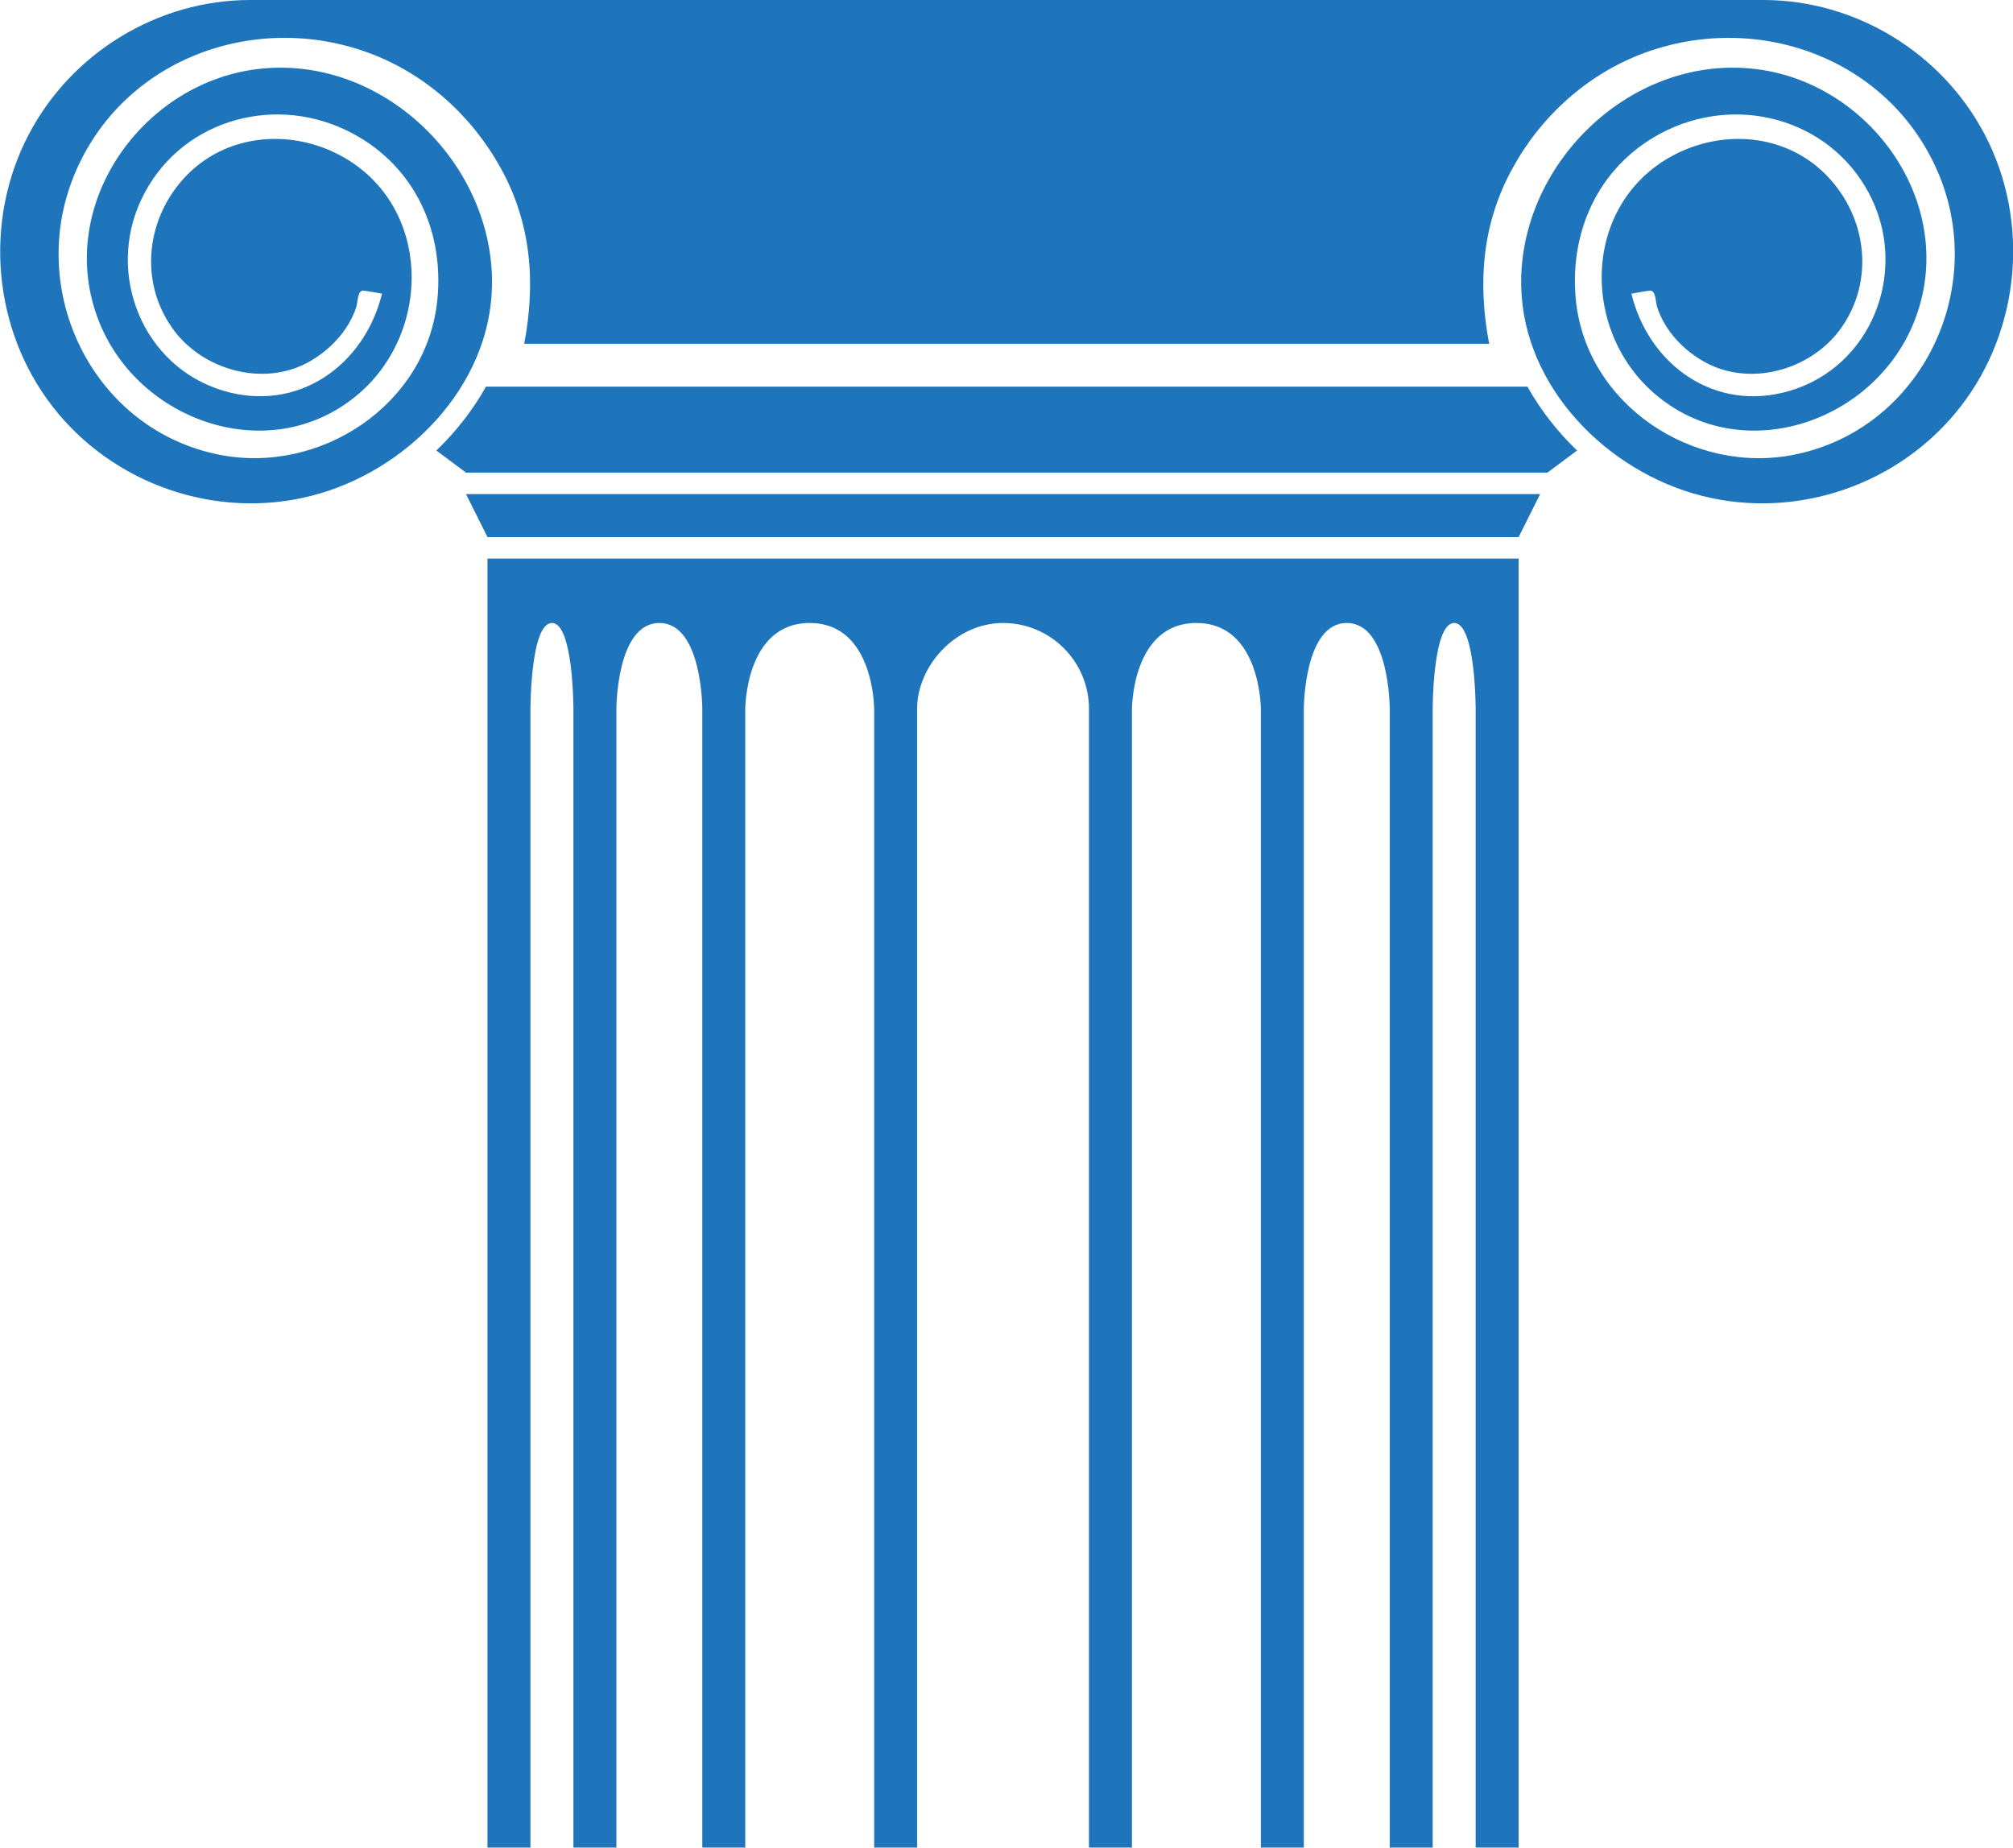
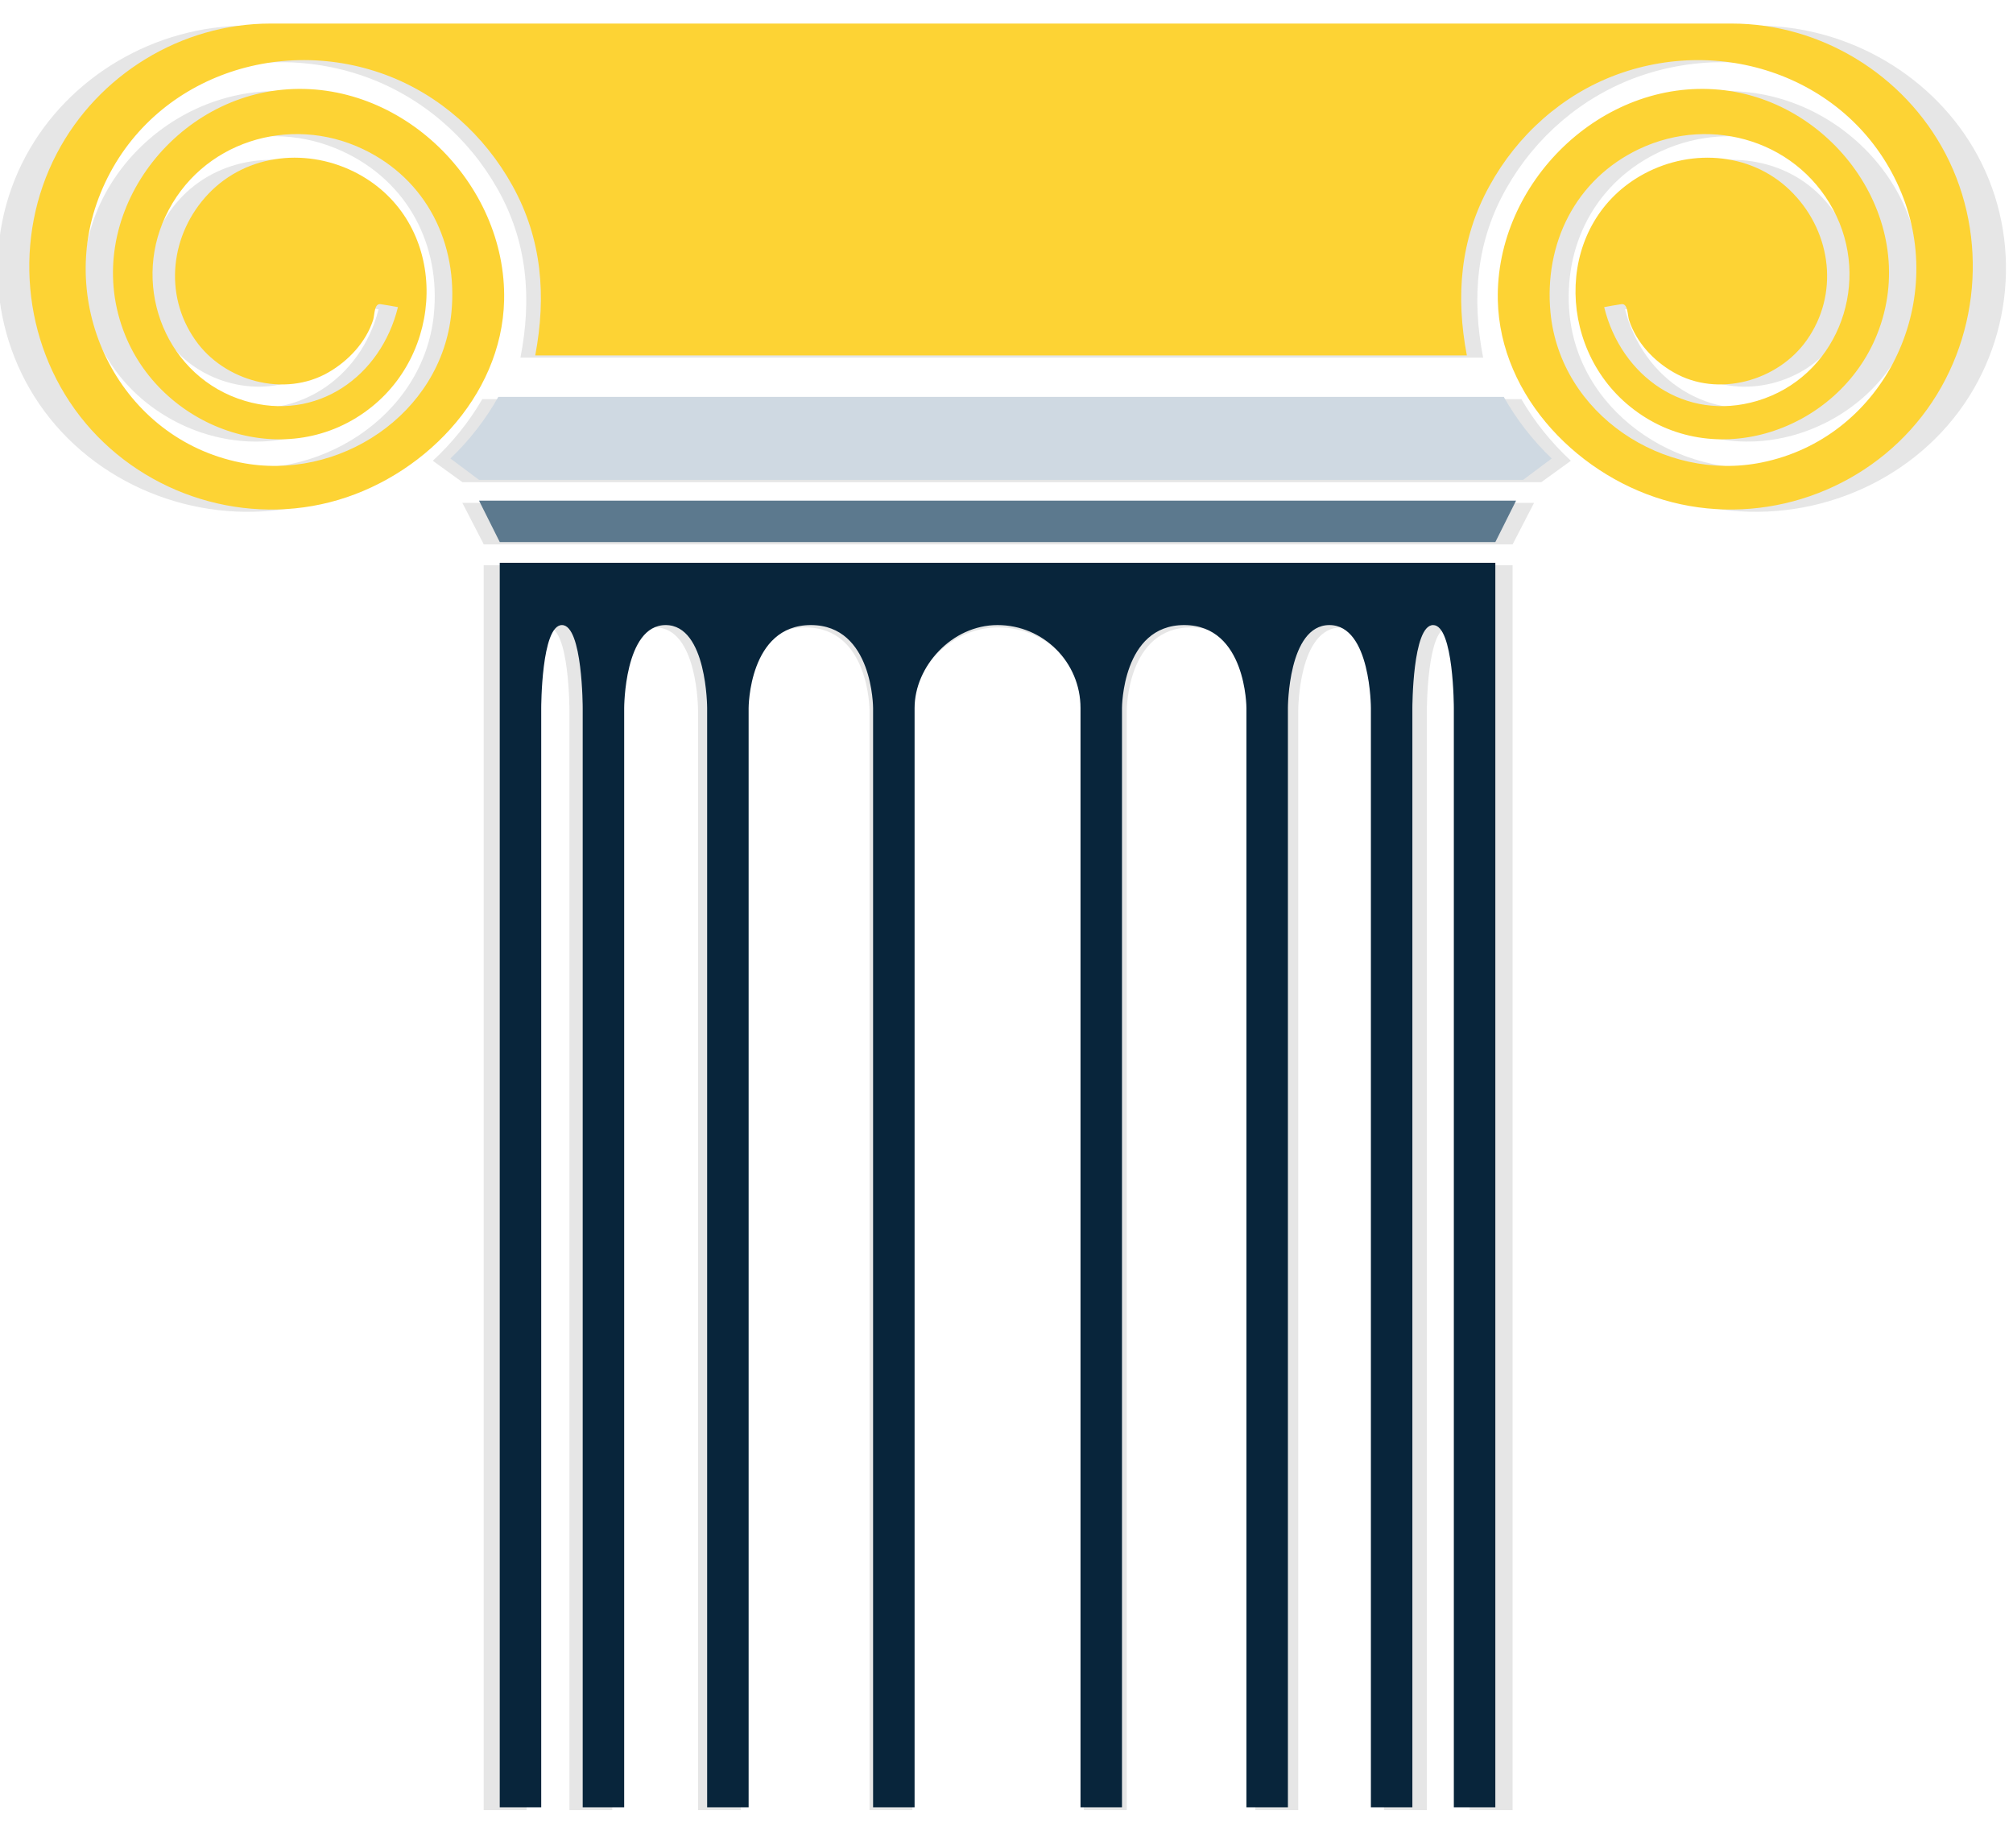
- <svg xmlns="http://www.w3.org/2000/svg" version="1.1" id="Your_Icon" x="0px" y="0px" width="100.066" height="91.838" viewBox="5 -10 100.066 123.982" enable-background="new 0 0 100 100" xml:space="preserve">
-   <defs id="defs17" />
-   <path d="M 89.401,27.483 V 113.982 H 86.518 V 37.574 c 0,0 0,-5.767 -1.442,-5.767 -1.442,0 -1.442,5.767 -1.442,5.767 V 113.982 H 80.752 V 37.574 c 0,0 0,-5.767 -2.883,-5.767 -2.883,0 -2.883,5.767 -2.883,5.767 V 113.982 H 72.102 V 37.574 c 0,0 0,-5.767 -4.325,-5.767 -4.325,0 -4.325,5.767 -4.325,5.767 V 113.982 H 60.568 V 37.574 c 0,-3.186 -2.581,-5.767 -5.767,-5.767 -3.186,0 -5.767,2.883 -5.767,5.767 V 113.982 H 46.152 V 37.574 c 0,0 0,-5.767 -4.325,-5.767 -4.325,0 -4.325,5.767 -4.325,5.767 V 113.982 H 34.619 V 37.574 c 0,0 0,-5.767 -2.883,-5.767 -2.883,0 -2.883,5.767 -2.883,5.767 V 113.982 H 25.969 V 37.574 c 0,0 0,-5.767 -1.442,-5.767 -1.442,0 -1.442,5.767 -1.442,5.767 V 113.982 H 20.202 V 27.483 h 69.199 z" id="path3" style="fill:#1E75BB" />
-   <polygon points="25,33 75,33 74,35 26,35 " id="polygon5" transform="matrix(1.441648,0,0,1.441648,-17.28056,-24.41648)" style="fill:#1E75BB" />
-   <path d="m 93.323,20.231 -1.989,1.485 H 18.761 L 16.771,20.231 c 1.312,-1.254 2.436,-2.696 3.33,-4.282 h 69.891 c 0.894,1.586 2.018,3.027 3.33,4.282 z" id="path7" style="fill:#1E75BB" />
-   <path d="m 119.056,17.29 c -4.052,5.219 -10.942,7.612 -17.357,5.983 C 95.341,21.659 89.717,15.979 89.574,9.217 89.401,1.086 96.768,-6.18 104.986,-5.401 c 8.03,0.75 14.07,9.27 10.942,17.026 -2.681,6.675 -11.376,9.702 -17.17,4.988 -5.219,-4.224 -5.176,-12.86 0.993,-16.175 3.389,-1.816 7.67,-1.456 10.38,1.398 2.653,2.782 3.157,6.992 0.923,10.164 -2.004,2.854 -6.199,4.022 -9.27,2.235 -1.384,-0.793 -2.581,-2.076 -3.085,-3.619 -0.115,-0.36 -0.072,-1.197 -0.548,-1.11 -0.391,0.058 -0.794,0.13 -1.182,0.202 1.182,4.815 5.637,8.001 10.639,6.516 5.421,-1.615 7.871,-7.799 5.522,-12.816 -2.451,-5.204 -8.635,-7.107 -13.739,-4.685 -4.44,2.119 -6.603,6.588 -6.156,11.346 0.678,7.093 7.886,11.822 14.689,10.438 8.261,-1.672 12.787,-10.625 9.846,-18.381 -3.056,-8.016 -12.067,-11.461 -19.922,-8.578 -3.792,1.398 -6.921,4.21 -8.853,7.742 -2.047,3.705 -2.35,7.67 -1.571,11.778 H 22.668 C 23.446,8.958 23.143,4.993 21.096,1.288 19.15,-2.244 16.022,-5.055 12.23,-6.454 4.387,-9.337 -4.637,-5.891 -7.679,2.124 -10.62,9.88 -6.108,18.833 2.153,20.505 8.972,21.889 16.166,17.161 16.843,10.068 17.305,5.31 15.142,0.841 10.687,-1.278 5.598,-3.7 -0.601,-1.797 -3.037,3.407 -5.401,8.424 -2.936,14.609 2.484,16.224 7.487,17.708 11.942,14.522 13.124,9.707 12.72,9.635 12.331,9.563 11.927,9.506 11.466,9.419 11.509,10.255 11.394,10.616 10.889,12.158 9.678,13.441 8.309,14.234 5.238,16.022 1.028,14.854 -0.961,12 -3.196,8.828 -2.691,4.618 -0.053,1.836 2.672,-1.019 6.954,-1.379 10.341,0.438 16.497,3.753 16.555,12.389 11.336,16.613 5.526,21.327 -3.167,18.3 -5.848,11.625 -8.962,3.869 -2.936,-4.651 5.108,-5.401 13.326,-6.18 20.678,1.086 20.505,9.217 20.361,15.979 14.738,21.659 8.381,23.273 1.98,24.902 -4.926,22.509 -8.977,17.29 -12.999,12.115 -13.633,4.849 -10.591,-0.961 -7.722,-6.454 -1.927,-10 4.272,-10 H 105.822 c 6.201,0 11.995,3.546 14.865,9.039 3.04,5.81 2.392,13.076 -1.63,18.251 z" id="path9" style="fill:#1E75BB" />
+ <svg xmlns="http://www.w3.org/2000/svg" version="1.1" id="Your_Icon" x="0px" y="0px" width="100.066px" height="91.838px" viewBox="0 0 100.066 91.838" enable-background="new 0 0 100.066 91.838" xml:space="preserve">
+   <defs id="defs16" />
+   <g id="g4" transform="matrix(1.033392,0,0,1.000424,-2.194545,-0.4564603)" style="fill:#e6e6e6">
+     <path id="path3" d="m 74.885,28.537 0,61.861 -2.064,0 0,-54.644 c 0,0 0,-4.124 -1.029,-4.124 -1.031,0 -1.031,4.124 -1.031,4.124 l 0,54.644 -2.063,0 0,-54.644 c 0,0 0,-4.124 -2.063,-4.124 -2.061,0 -2.061,4.124 -2.061,4.124 l 0,54.644 -2.063,0 0,-54.644 c 0,0 0,-4.124 -3.094,-4.124 -3.092,0 -3.092,4.124 -3.092,4.124 l 0,54.644 -2.063,0 0,-54.644 c 0,-2.279 -1.846,-4.124 -4.125,-4.124 -2.278,0 -4.124,2.062 -4.124,4.124 l 0,54.644 -2.062,0 0,-54.644 c 0,0 0,-4.124 -3.093,-4.124 -3.094,0 -3.094,4.124 -3.094,4.124 l 0,54.644 -2.062,0 0,-54.644 c 0,0 0,-4.124 -2.062,-4.124 -2.062,0 -2.062,4.124 -2.062,4.124 l 0,54.644 -2.062,0 0,-54.644 c 0,0 0,-4.124 -1.031,-4.124 -1.031,0 -1.031,4.124 -1.031,4.124 l 0,54.644 -2.062,0 0,-61.861 49.493,0 z" style="fill:#e6e6e6" />
+     <polygon id="polygon5" points="24.365,25.444 75.917,25.444 74.885,27.506 25.396,27.506 " style="fill:#e6e6e6" />
+     <path id="path7" d="m 77.688,23.351 -1.422,1.062 -51.901,0 -1.422,-1.062 c 0.938,-0.897 1.742,-1.928 2.381,-3.062 l 49.984,0 c 0.638,1.134 1.443,2.164 2.38,3.062 z" style="fill:#e6e6e6" />
+     <path id="path9" d="M 96.093,21.247 C 93.195,24.98 88.267,26.691 83.681,25.526 79.132,24.371 75.111,20.309 75.009,15.474 74.885,9.659 80.153,4.463 86.03,5.019 c 5.742,0.537 10.063,6.629 7.826,12.177 -1.918,4.774 -8.137,6.938 -12.281,3.567 -3.732,-3.021 -3.701,-9.196 0.711,-11.568 2.424,-1.299 5.486,-1.042 7.424,1 1.896,1.989 2.258,5 0.66,7.268 -1.434,2.042 -4.434,2.877 -6.631,1.599 -0.988,-0.567 -1.844,-1.485 -2.205,-2.588 -0.082,-0.257 -0.051,-0.856 -0.393,-0.794 -0.279,0.042 -0.568,0.093 -0.846,0.145 0.846,3.444 4.031,5.722 7.609,4.66 3.877,-1.155 5.629,-5.578 3.949,-9.166 -1.754,-3.721 -6.176,-5.083 -9.826,-3.35 -3.176,1.515 -4.721,4.711 -4.402,8.114 0.484,5.072 5.639,8.454 10.506,7.464 5.906,-1.196 9.145,-7.599 7.041,-13.146 -2.186,-5.732 -8.629,-8.196 -14.248,-6.134 -2.711,1 -4.949,3.011 -6.332,5.536 -1.463,2.65 -1.68,5.486 -1.123,8.424 l -46.311,0 C 27.715,15.289 27.499,12.453 26.034,9.803 24.642,7.278 22.405,5.267 19.693,4.267 14.085,2.205 7.631,4.669 5.456,10.401 c -2.104,5.547 1.124,11.95 7.031,13.146 4.877,0.989 10.021,-2.392 10.506,-7.464 0.33,-3.403 -1.216,-6.599 -4.402,-8.114 -3.639,-1.733 -8.072,-0.372 -9.815,3.35 -1.691,3.588 0.072,8.011 3.949,9.166 3.578,1.062 6.763,-1.216 7.609,-4.66 -0.289,-0.052 -0.567,-0.103 -0.856,-0.145 -0.33,-0.062 -0.299,0.537 -0.381,0.794 -0.361,1.104 -1.227,2.021 -2.206,2.588 -2.196,1.278 -5.207,0.443 -6.63,-1.599 -1.598,-2.268 -1.237,-5.279 0.649,-7.268 1.949,-2.042 5.011,-2.3 7.435,-1 4.402,2.372 4.443,8.547 0.71,11.568 C 14.9,24.135 8.682,21.97 6.765,17.196 4.538,11.649 8.847,5.556 14.6,5.019 20.477,4.463 25.735,9.659 25.612,15.474 25.509,20.309 21.488,24.371 16.941,25.526 12.363,26.692 7.424,24.98 4.527,21.247 1.652,17.546 1.197,12.35 3.373,8.194 5.425,4.266 9.569,1.73 14.003,1.73 l 72.625,0 c 4.434,0 8.578,2.536 10.631,6.464 2.173,4.156 1.71,9.352 -1.166,13.053 z" style="fill:#e6e6e6" />
+   </g>
+   <path id="path3_1_" d="M74.333,27.977v61.861h-2.063V35.195  c0,0,0-4.124-1.03-4.124c-1.031,0-1.031,4.124-1.031,4.124v54.644h-2.062V35.195c0,0,0-4.124-2.063-4.124  c-2.062,0-2.062,4.124-2.062,4.124v54.644H61.96V35.195c0,0,0-4.124-3.094-4.124c-3.092,0-3.092,4.124-3.092,4.124v54.644h-2.062  V35.195c0-2.279-1.847-4.124-4.125-4.124s-4.123,2.062-4.123,4.124v54.644h-2.063V35.195c0,0,0-4.124-3.093-4.124  c-3.094,0-3.094,4.124-3.094,4.124v54.644h-2.062V35.195c0,0,0-4.124-2.062-4.124s-2.062,4.124-2.062,4.124v54.644h-2.062V35.195  c0,0,0-4.124-1.031-4.124c-1.031,0-1.031,4.124-1.031,4.124v54.644h-2.062V27.977H74.333z" fill="#08253B" />
+   <polygon id="polygon5_1_" points="23.812,24.885 75.364,24.885 74.333,26.947 24.844,26.947 " fill="#1C75BC" style="fill:#5c798e;fill-opacity:1;opacity:1" />
+   <path id="path7_1_" d="M77.136,22.791l-1.423,1.062H23.812l-1.422-1.062  c0.938-0.897,1.742-1.928,2.381-3.062h49.983C75.393,20.864,76.198,21.894,77.136,22.791z" fill="#5896C6" style="fill:#cfd9e2;fill-opacity:1" />
+   <path id="path9_1_" d="M95.54,20.688c-2.897,3.733-7.825,5.444-12.412,4.279  c-4.549-1.155-8.569-5.217-8.672-10.052C74.333,9.099,79.6,3.904,85.477,4.46c5.743,0.537,10.063,6.629,7.826,12.177  c-1.918,4.774-8.137,6.938-12.28,3.567c-3.732-3.021-3.701-9.196,0.71-11.568c2.425-1.299,5.486-1.042,7.424,1  c1.897,1.989,2.259,5,0.66,7.268c-1.433,2.042-4.433,2.877-6.63,1.599c-0.989-0.567-1.845-1.485-2.206-2.588  c-0.082-0.257-0.051-0.856-0.392-0.794c-0.28,0.042-0.569,0.093-0.846,0.145c0.846,3.444,4.031,5.722,7.608,4.66  c3.878-1.155,5.63-5.578,3.949-9.166c-1.753-3.721-6.176-5.083-9.825-3.35c-3.176,1.515-4.722,4.711-4.402,8.114  c0.484,5.072,5.639,8.454,10.505,7.464c5.907-1.196,9.145-7.599,7.041-13.146c-2.186-5.732-8.628-8.196-14.247-6.134  c-2.712,1-4.95,3.011-6.332,5.536c-1.463,2.65-1.681,5.486-1.123,8.424H26.606c0.557-2.938,0.341-5.774-1.124-8.424  c-1.392-2.525-3.629-4.536-6.341-5.536C13.532,1.645,7.079,4.109,4.904,9.842c-2.104,5.547,1.124,11.95,7.031,13.146  c4.877,0.989,10.021-2.392,10.506-7.464c0.33-3.403-1.216-6.599-4.402-8.114c-3.639-1.733-8.072-0.372-9.815,3.35  c-1.691,3.588,0.072,8.011,3.949,9.166c3.578,1.062,6.763-1.216,7.609-4.66c-0.289-0.052-0.567-0.103-0.856-0.145  c-0.33-0.062-0.299,0.537-0.381,0.794c-0.361,1.104-1.227,2.021-2.206,2.588c-2.196,1.278-5.207,0.443-6.63-1.599  c-1.598-2.268-1.237-5.279,0.649-7.268c1.949-2.042,5.011-2.3,7.435-1c4.402,2.372,4.443,8.547,0.71,11.568  c-4.155,3.372-10.372,1.207-12.29-3.567C3.986,11.089,8.295,4.996,14.048,4.46c5.877-0.556,11.135,4.64,11.012,10.455  c-0.103,4.835-4.124,8.897-8.671,10.052c-4.578,1.166-9.517-0.546-12.414-4.279c-2.875-3.701-3.33-8.897-1.154-13.053  c2.052-3.928,6.196-6.464,10.63-6.464h72.624c4.435,0,8.578,2.536,10.632,6.464C98.881,11.79,98.417,16.987,95.54,20.688z" fill="#F05A28" style="fill:#fdd334;fill-opacity:1" />
</svg>
